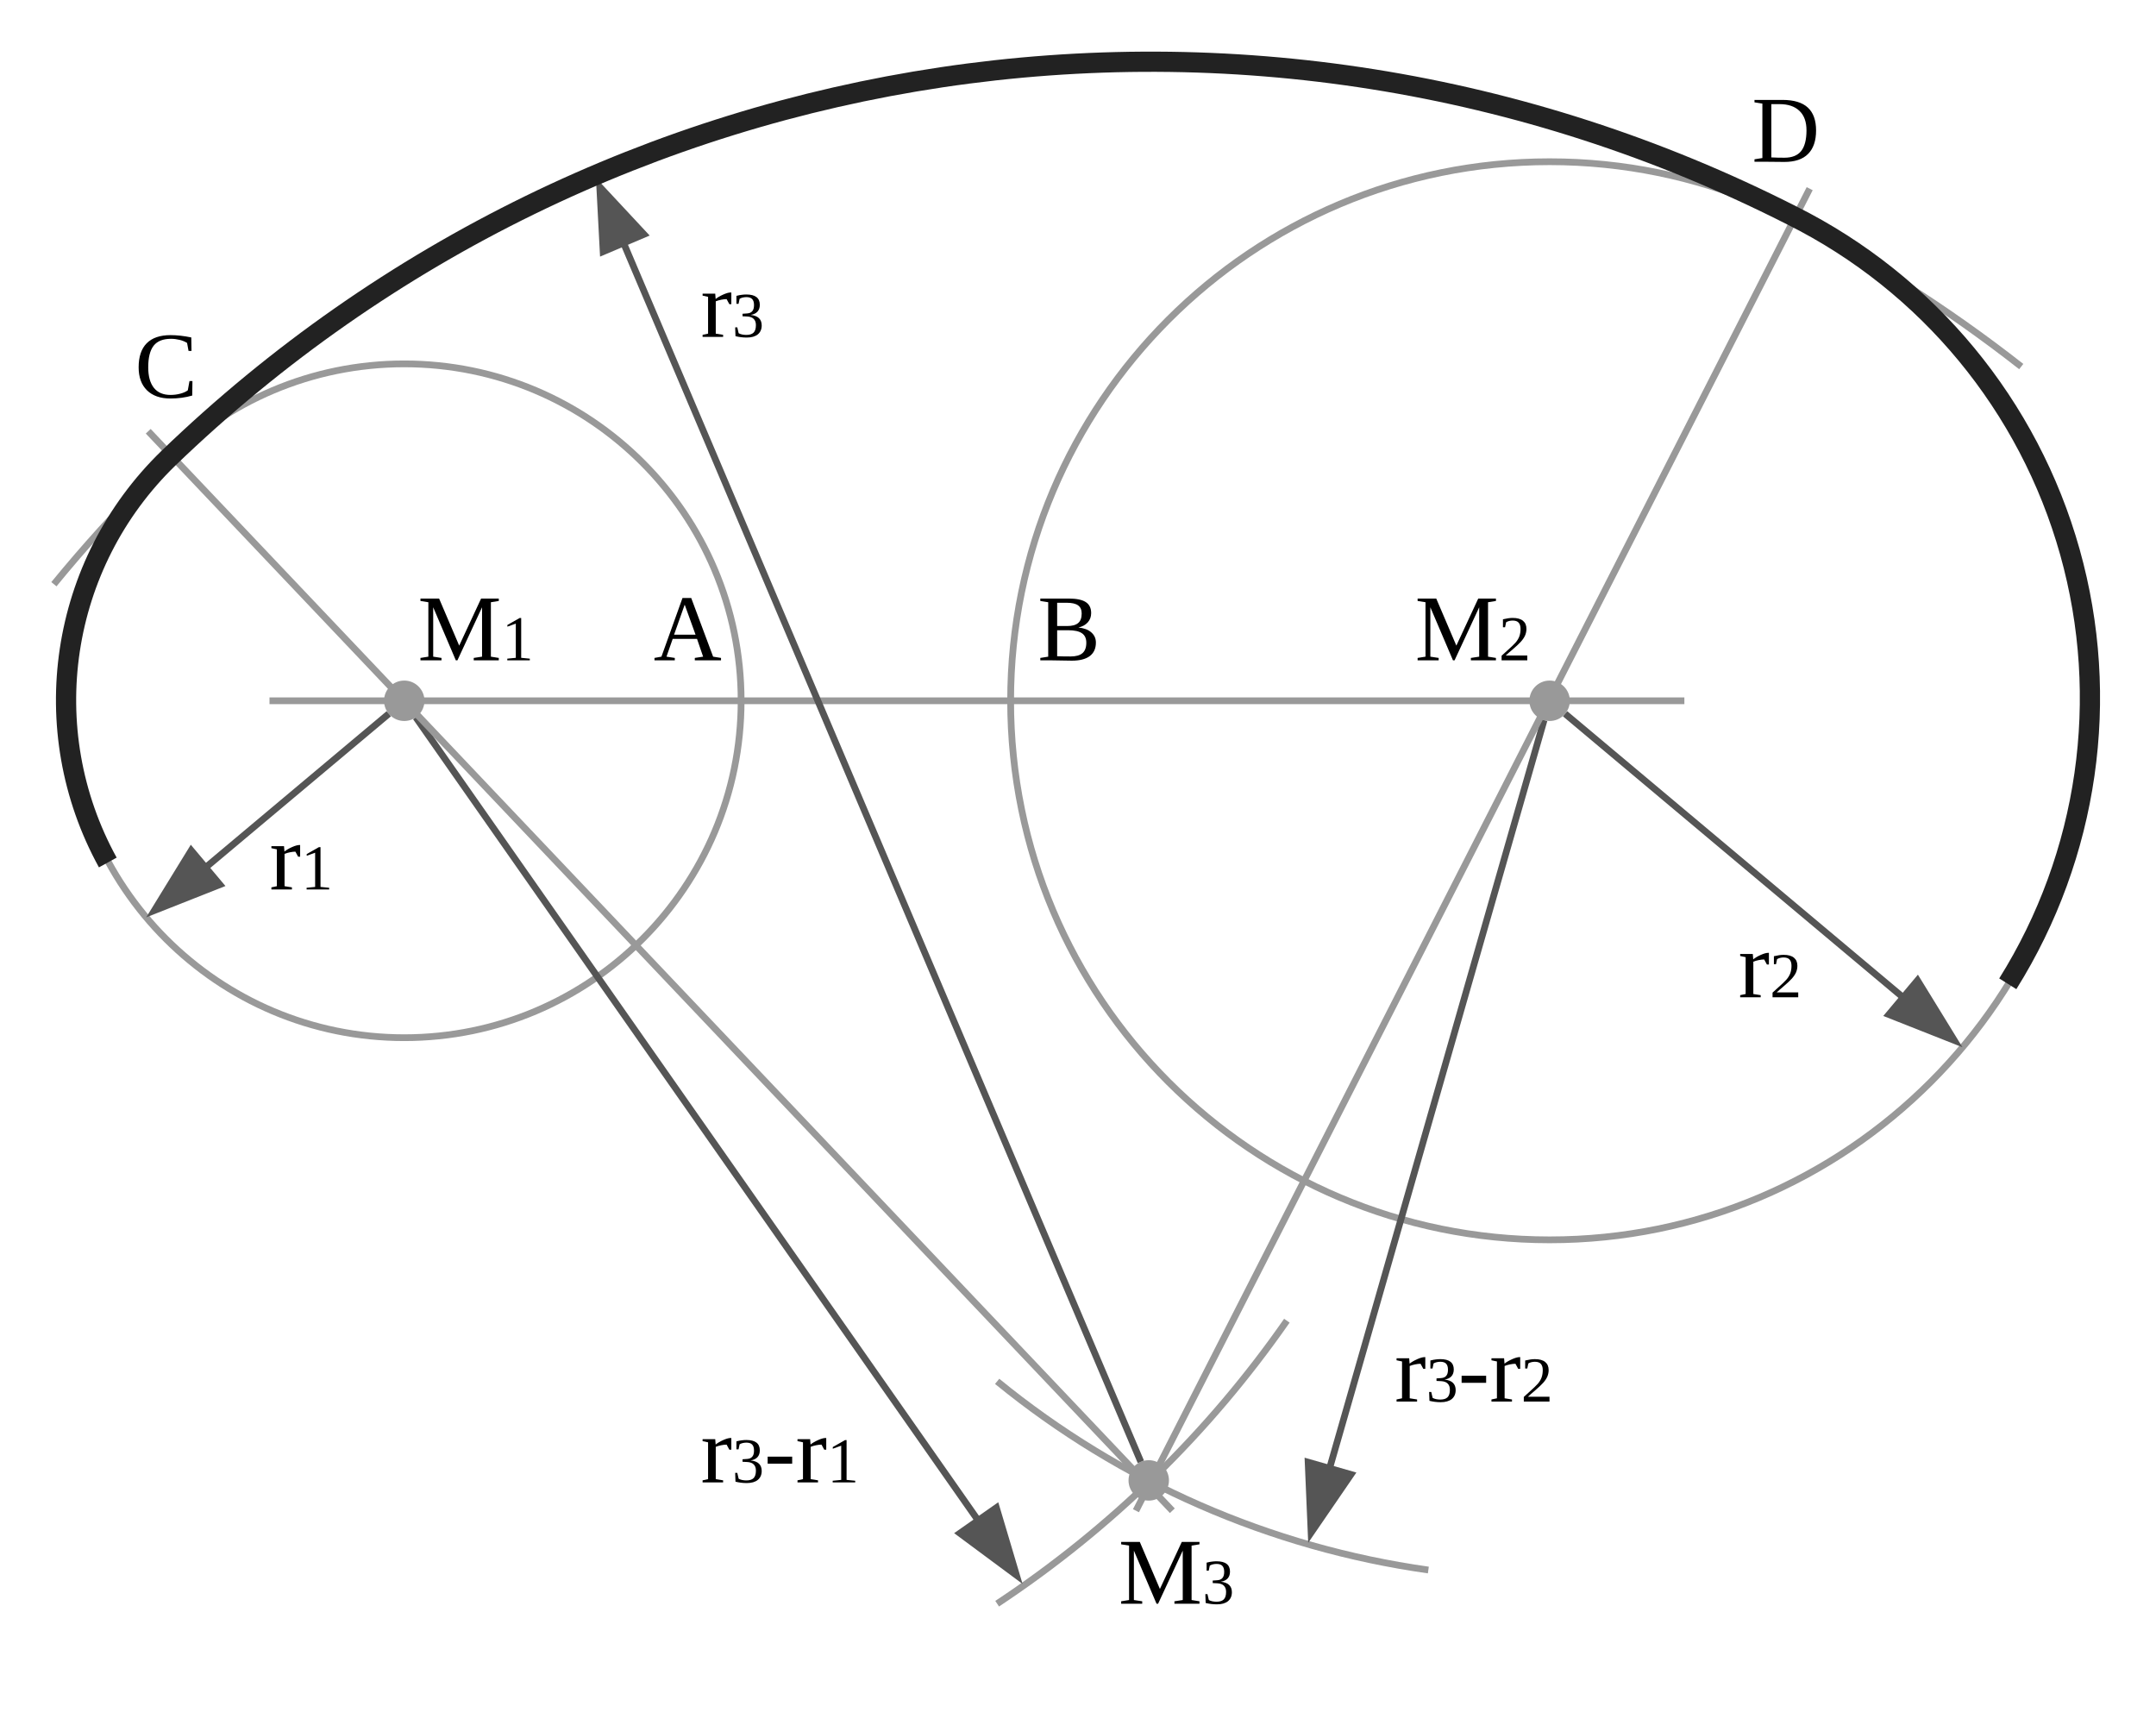
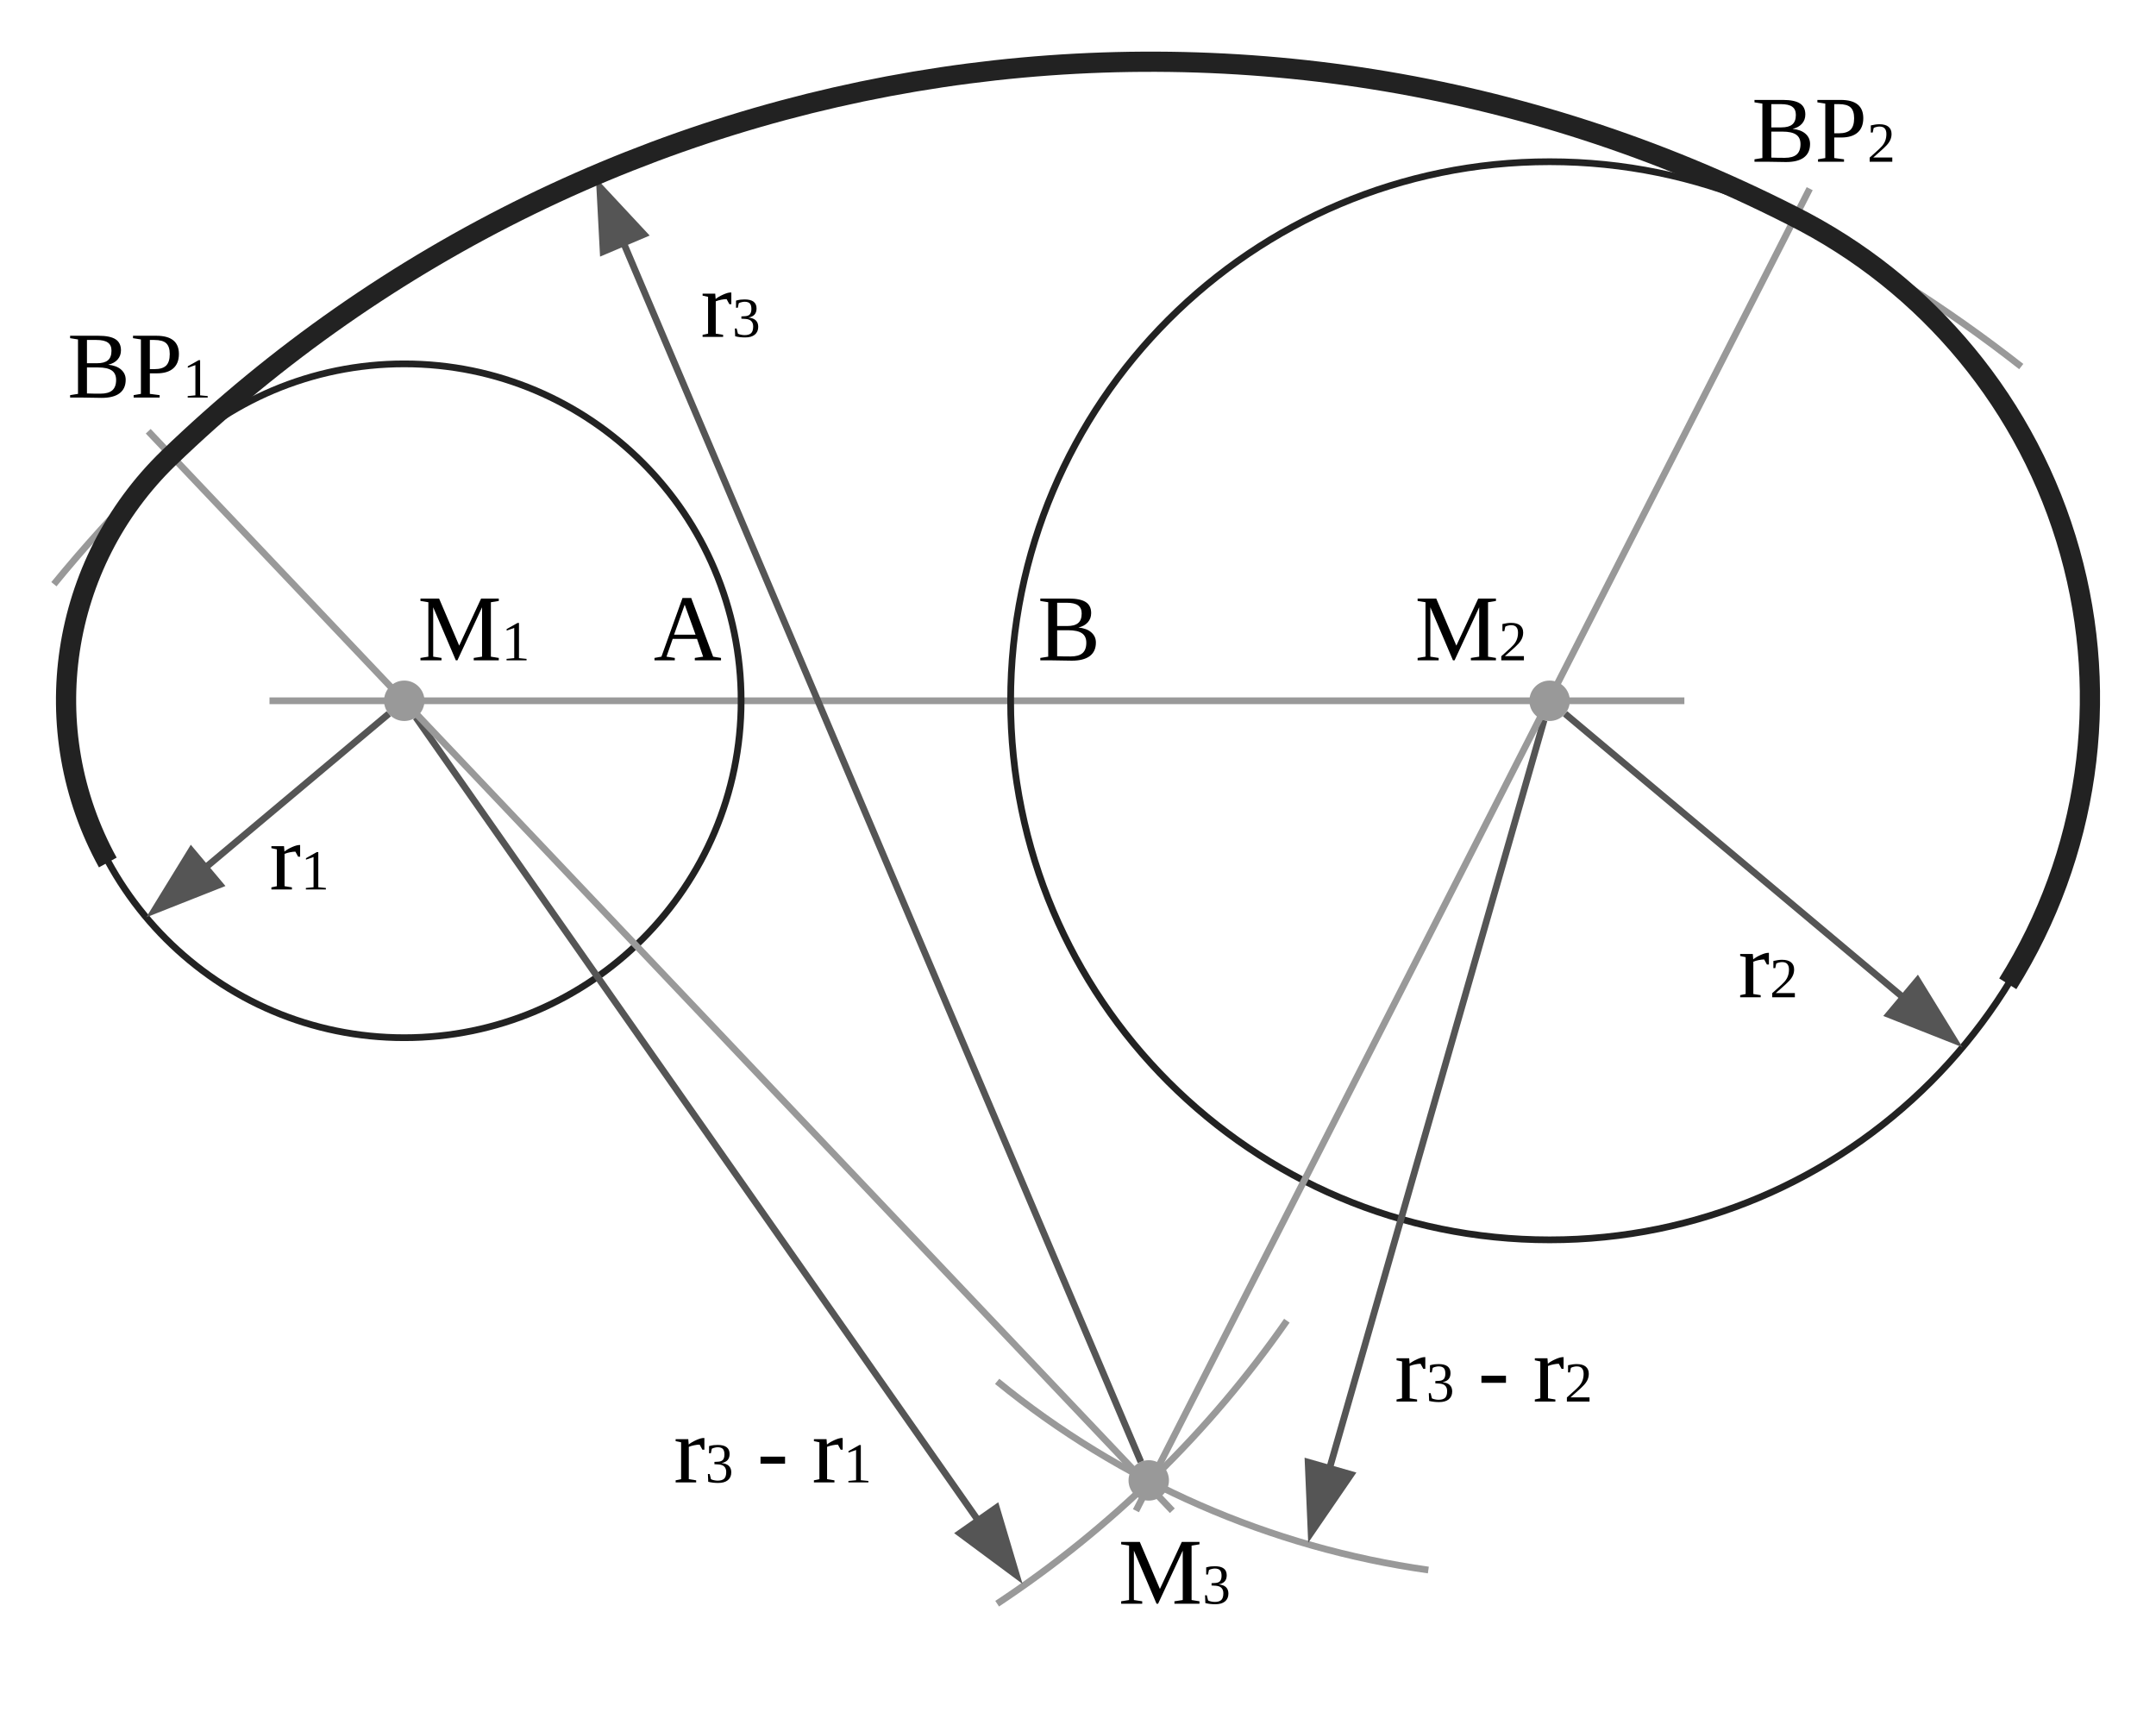
<svg xmlns="http://www.w3.org/2000/svg" width="320" height="256" viewBox="0 0 320 256">
  <style type="text/css">
  
  .eyes { fill: #999; stroke: none; }
  .helpline { fill: none; stroke-width: 1px; stroke: #999; }
  .radii { fill: none; stroke-width: 1px; stroke: #555; }
  .arrowhead { fill: #555; stroke: none; }
  .constructor { fill: none; stroke-width: 1px; stroke: #222; }
  .result { fill: none; stroke-width: 3px; stroke: #222; }
  text { color: #222; font-size: 14px; }
-   tspan { font-size: 68%; }
+   tspan { font-size: 60%; }
  
 </style>
  <g>
    <g>
      <line class="helpline" x1="40" y1="104" x2="250" y2="104" />
    </g>
    <g>
      <circle class="eyes" cx="60" cy="104" r="3" />
-       <text x="62" y="98">M<tspan>1</tspan>
+       <text x="62" y="98" dy="0, 2px">M<tspan>1</tspan>
      </text>
-       <circle class="helpline" cx="60" cy="104" r="50" />
+       <circle class="constructor" cx="60" cy="104" r="50" />
      <path class="helpline" d="M 148 238 A 160 160 180 0 0 191 196" />
      <text x="97" y="98">A</text>
      <g>
        <g transform="rotate(-40, 60, 104)">
          <line class="radii" x1="57" y1="104" x2="13" y2="104" />
          <polygon class="arrowhead" points="10,104 22,100 22,108" />
        </g>
-         <text x="40" y="132">r<tspan>1</tspan>
+         <text x="40" y="132" dy="0, 2px">r<tspan>1</tspan>
        </text>
      </g>
      <g>
        <g transform="rotate(-125, 60, 104)">
          <line class="radii" x1="57" y1="104" x2="-97" y2="104" />
          <polygon class="arrowhead" points="-100,104 -88,100 -88,108" />
        </g>
-         <text x="104" y="220">r<tspan>3</tspan>-r<tspan>1</tspan>
+         <text x="100" y="220" dy="0, 2px, -2px, 0, 0, 0, 2px">r<tspan>3</tspan> - r<tspan>1</tspan>
        </text>
      </g>
    </g>
    <g>
      <circle class="eyes" cx="230" cy="104" r="3" />
-       <text x="210" y="98">M<tspan>2</tspan>
+       <text x="210" y="98" dy="0, 2px">M<tspan>2</tspan>
      </text>
-       <circle class="helpline" cx="230" cy="104" r="80" />
+       <circle class="constructor" cx="230" cy="104" r="80" />
      <path class="helpline" d="M 148 205 A 130 130 180 0 0 212 233" />
      <text x="154" y="98">B</text>
      <g>
        <g transform="rotate(-140, 230, 104)">
          <line class="radii" x1="227" y1="104" x2="153" y2="104" />
          <polygon class="arrowhead" points="150,104 162,100 162,108" />
        </g>
-         <text x="258" y="148">r<tspan>2</tspan>
+         <text x="258" y="148" dy="0, 2px">r<tspan>2</tspan>
        </text>
      </g>
      <g>
        <g transform="rotate(-74, 230, 104)">
          <line class="radii" x1="227" y1="104" x2="103" y2="104" />
          <polygon class="arrowhead" points="100,104 112,100 112,108" />
        </g>
-         <text x="207" y="208">r<tspan>3</tspan>-r<tspan>2</tspan>
+         <text x="207" y="208" dy="0, 2px, -2px, 0, 0, 0, 2px">r<tspan>3</tspan> - r<tspan>2</tspan>
        </text>
      </g>
    </g>
  </g>
  <g>
    <circle class="eyes" cx="170.5" cy="219.7" r="3" />
-     <text x="166" y="238">M<tspan>3</tspan>
+     <text x="166" y="238" dy="0, 2px">M<tspan>3</tspan>
    </text>
    <path class="helpline" d="M 8 86.7 A 210 210 180 0 1 300 54.4" />
    <g>
      <g transform="rotate(67, 170.5, 219.7)">
        <line class="radii" x1="167.5" y1="219.7" x2="-36.5" y2="219.7" />
        <polygon class="arrowhead" points="-39.5,219.7 -28.5,215.7 -28.5,223.7" />
      </g>
-       <text x="104" y="50">r<tspan>3</tspan>
+       <text x="104" y="50" dy="0, 2px">r<tspan>3</tspan>
      </text>
    </g>
  </g>
  <g>
    <line class="helpline" x1="22" y1="64" x2="174" y2="224.2" />
-     <text x="20" y="59">C</text>
+     <text x="10" y="59" dy="0, 0, 2px">BP<tspan>1</tspan>
+     </text>
    <line class="helpline" x1="268.6" y1="28" x2="168.6" y2="224.2" />
-     <text x="260" y="24">D</text>
+     <text x="260" y="24" dy="0, 0, 2px">BP<tspan>2</tspan>
+     </text>
  </g>
  <g id="figure">
    <path class="result" d="M 16 128 A 50 50 180 0 1 25 68 A 210 210 180 0 1 266 32 A 80 80 180 0 1 298 146" />
  </g>
</svg>
